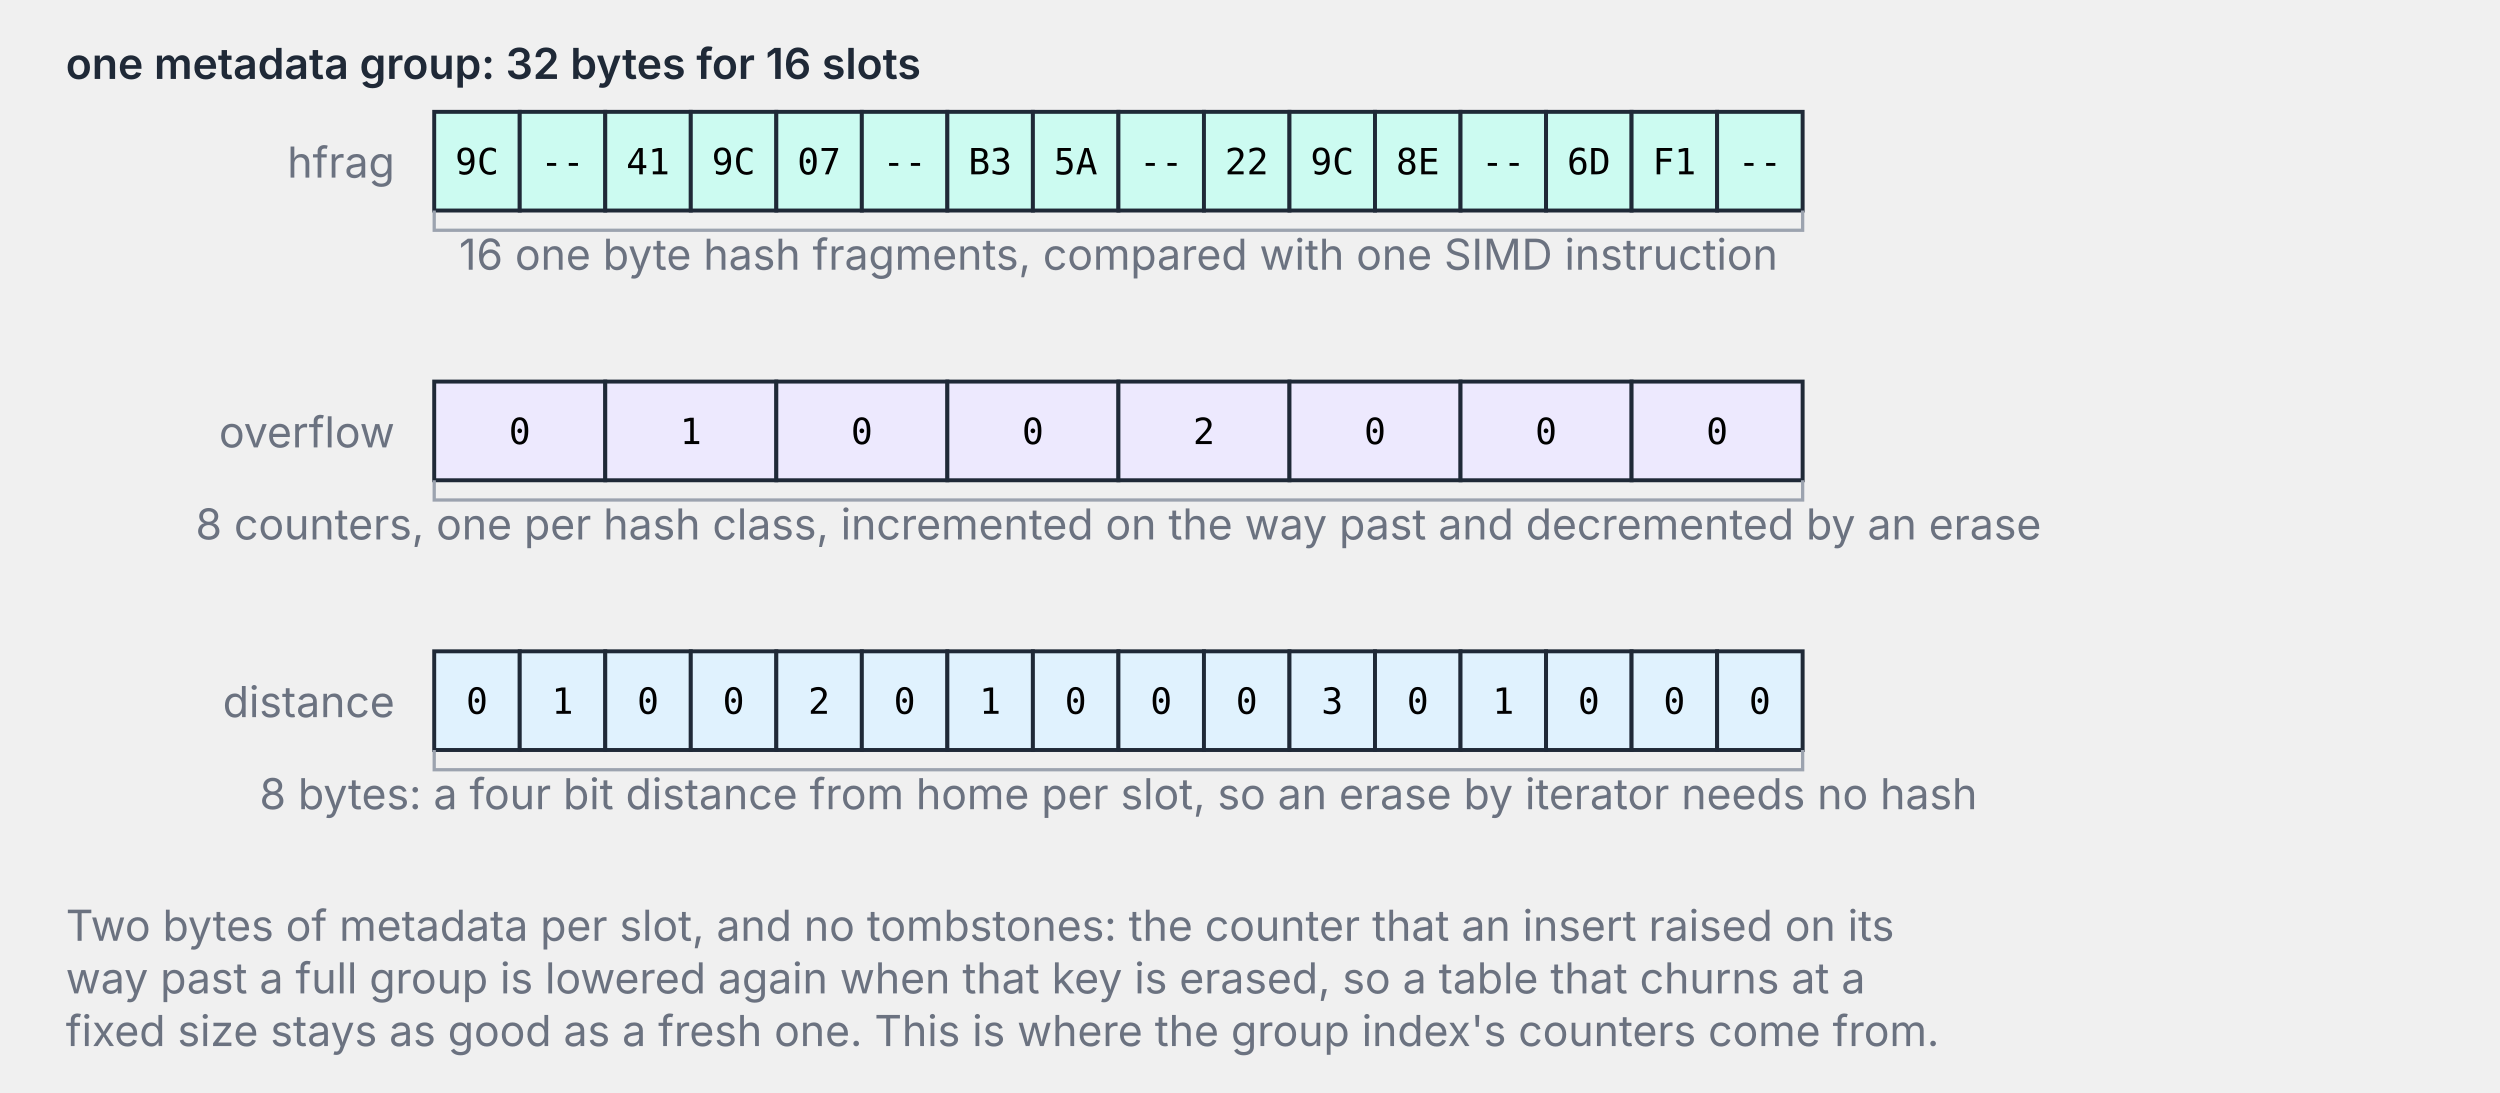
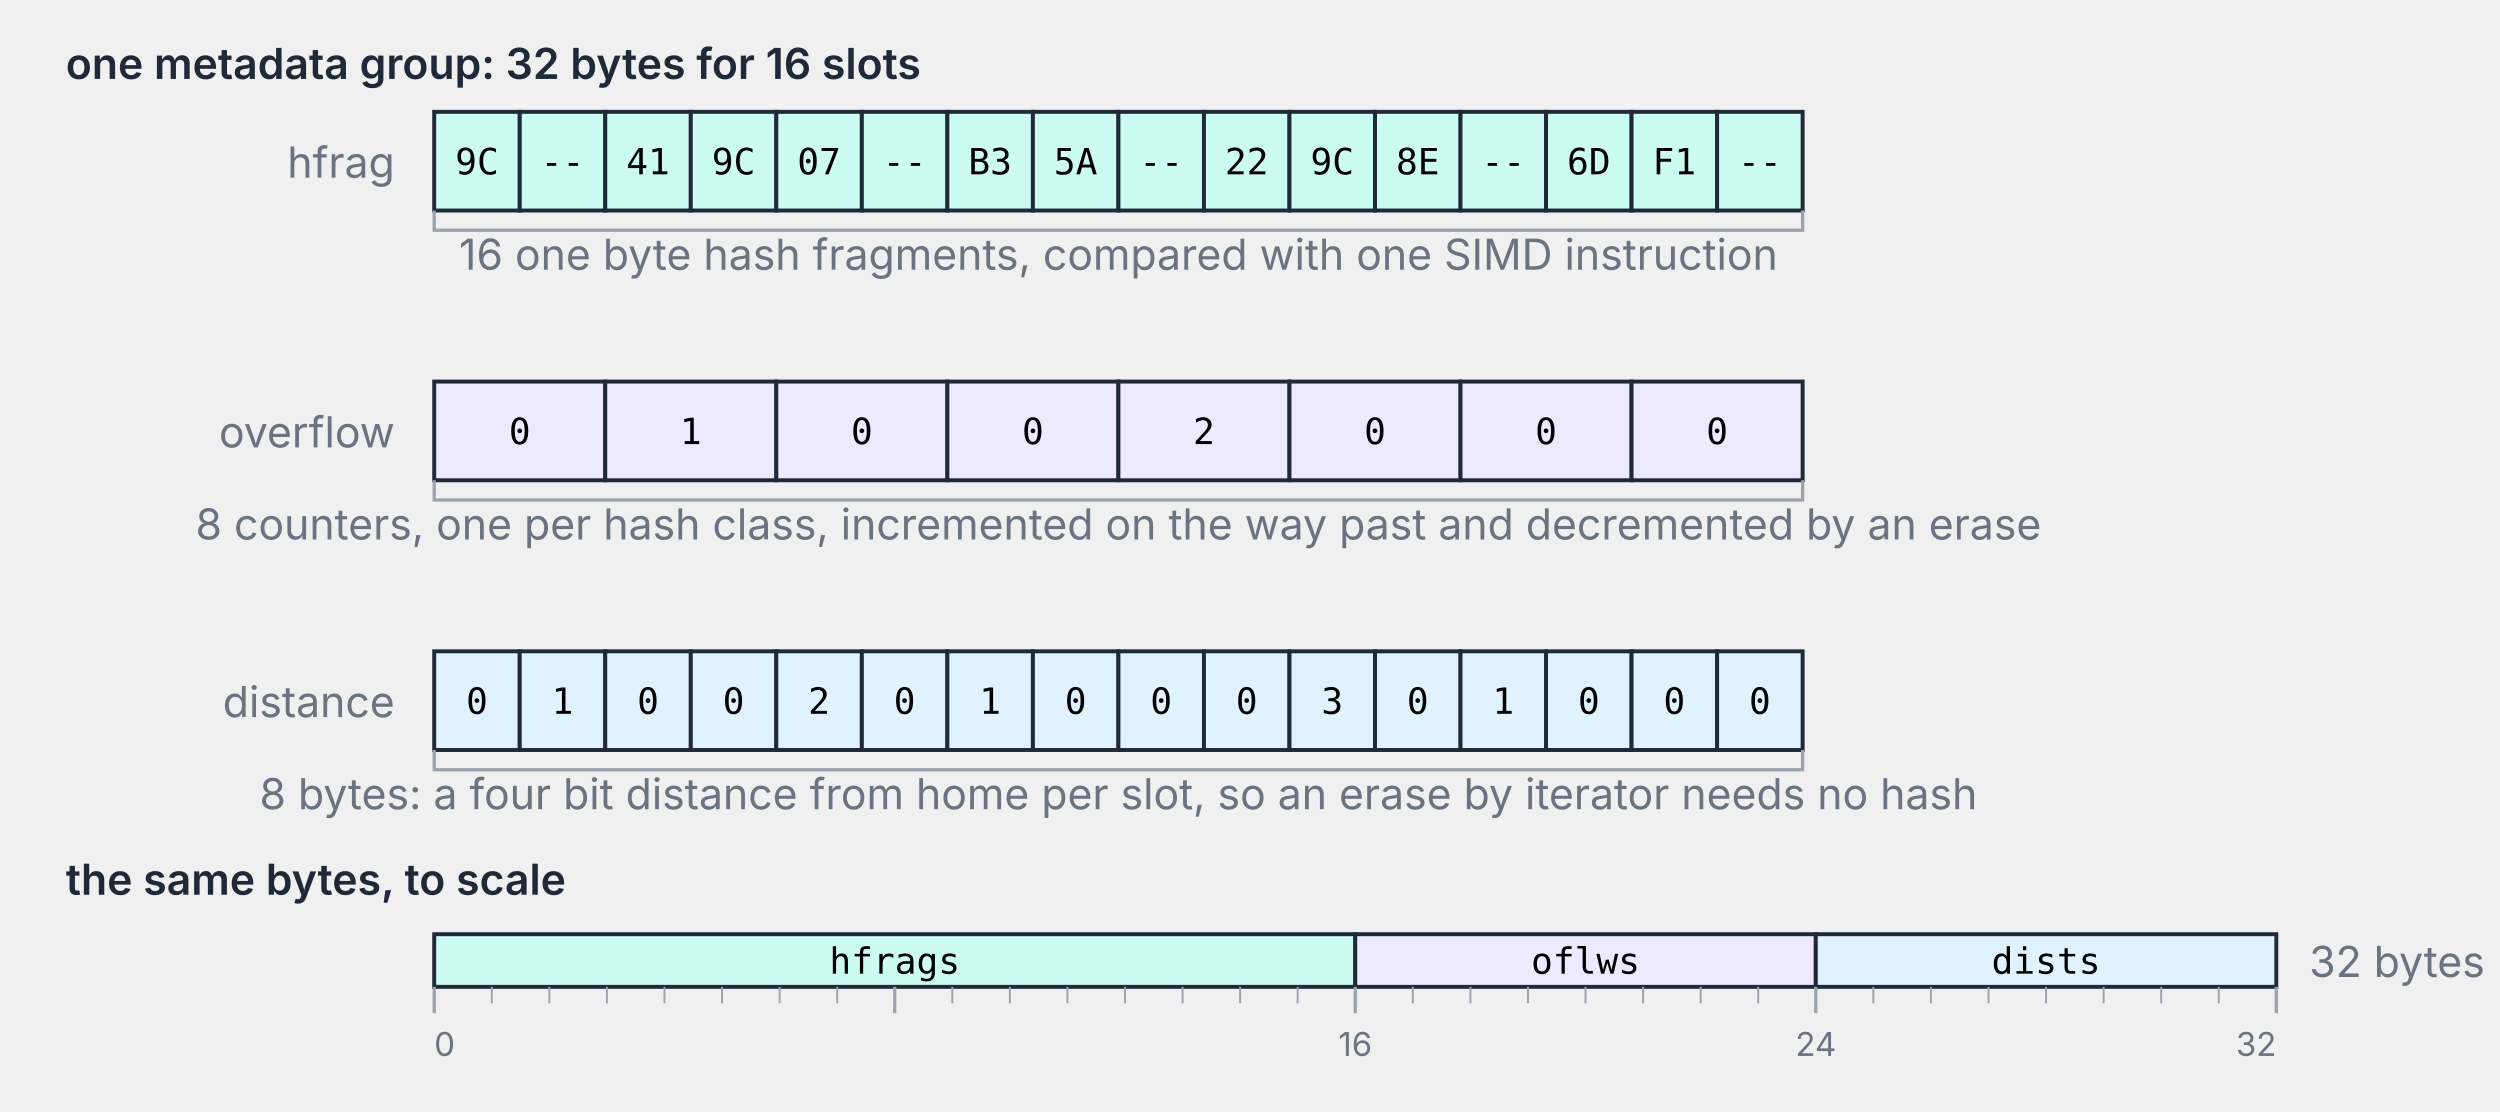
- <svg xmlns="http://www.w3.org/2000/svg" viewBox="0 0 760 332" font-family="Inter, system-ui, sans-serif" font-size="13">
+ <svg xmlns="http://www.w3.org/2000/svg" viewBox="0 0 760 338" font-family="Inter, system-ui, sans-serif" font-size="13">
  <style>
    .mono{font-family:ui-monospace,Menlo,Consolas,monospace;font-size:11px}
    .muted{fill:#6b7280}
    .lbl{fill:#1f2937;font-size:12px}
    .hd{fill:#1f2937;font-weight:600}
    .cell{fill:#fff;stroke:#1f2937;stroke-width:1.2}
    .fp{fill:#ccfbf1}
    .dist{fill:#e0f2fe}
    .idx{fill:#fef3c7}
    .ovf{fill:#ede9fe}
    .payload{fill:#f1f5f9}
    .sent{fill:url(#hatch);stroke:#9ca3af;stroke-width:1.2}
    .arrow{stroke:#0f766e;stroke-width:1.6;fill:none;marker-end:url(#head)}
    .thin{stroke:#9ca3af;stroke-width:1;fill:none}
  </style>
  <defs>
    <pattern id="hatch" width="6" height="6" patternUnits="userSpaceOnUse" patternTransform="rotate(45)">
      <line x1="0" y1="0" x2="0" y2="6" stroke="#d1d5db" stroke-width="2" />
    </pattern>
    <marker id="head" markerWidth="8" markerHeight="8" refX="6" refY="4" orient="auto">
      <path d="M0,0 L8,4 L0,8 z" fill="#0f766e" />
    </marker>
  </defs>
  <text x="20" y="24" class="hd" text-anchor="start">one metadata group: 32 bytes for 16 slots</text>
  <rect x="132" y="34" width="26" height="30" class="cell fp" />
  <text x="145" y="53" class="mono" text-anchor="middle" font-size="11">9C</text>
  <rect x="158" y="34" width="26" height="30" class="cell fp" />
  <text x="171" y="53" class="mono" text-anchor="middle" font-size="11">--</text>
  <rect x="184" y="34" width="26" height="30" class="cell fp" />
  <text x="197" y="53" class="mono" text-anchor="middle" font-size="11">41</text>
  <rect x="210" y="34" width="26" height="30" class="cell fp" />
  <text x="223" y="53" class="mono" text-anchor="middle" font-size="11">9C</text>
  <rect x="236" y="34" width="26" height="30" class="cell fp" />
  <text x="249" y="53" class="mono" text-anchor="middle" font-size="11">07</text>
  <rect x="262" y="34" width="26" height="30" class="cell fp" />
  <text x="275" y="53" class="mono" text-anchor="middle" font-size="11">--</text>
  <rect x="288" y="34" width="26" height="30" class="cell fp" />
  <text x="301" y="53" class="mono" text-anchor="middle" font-size="11">B3</text>
  <rect x="314" y="34" width="26" height="30" class="cell fp" />
  <text x="327" y="53" class="mono" text-anchor="middle" font-size="11">5A</text>
  <rect x="340" y="34" width="26" height="30" class="cell fp" />
  <text x="353" y="53" class="mono" text-anchor="middle" font-size="11">--</text>
  <rect x="366" y="34" width="26" height="30" class="cell fp" />
  <text x="379" y="53" class="mono" text-anchor="middle" font-size="11">22</text>
  <rect x="392" y="34" width="26" height="30" class="cell fp" />
  <text x="405" y="53" class="mono" text-anchor="middle" font-size="11">9C</text>
  <rect x="418" y="34" width="26" height="30" class="cell fp" />
  <text x="431" y="53" class="mono" text-anchor="middle" font-size="11">8E</text>
  <rect x="444" y="34" width="26" height="30" class="cell fp" />
  <text x="457" y="53" class="mono" text-anchor="middle" font-size="11">--</text>
  <rect x="470" y="34" width="26" height="30" class="cell fp" />
  <text x="483" y="53" class="mono" text-anchor="middle" font-size="11">6D</text>
  <rect x="496" y="34" width="26" height="30" class="cell fp" />
  <text x="509" y="53" class="mono" text-anchor="middle" font-size="11">F1</text>
  <rect x="522" y="34" width="26" height="30" class="cell fp" />
  <text x="535" y="53" class="mono" text-anchor="middle" font-size="11">--</text>
  <text x="120" y="54" class="muted" text-anchor="end">hfrag</text>
  <path d="M132,64 L132,70 L548,70 L548,64" class="thin" />
  <text x="340" y="82" class="muted" text-anchor="middle">16 one byte hash fragments, compared with one SIMD instruction</text>
  <rect x="132" y="116" width="52" height="30" class="cell ovf" />
  <text x="158" y="135" class="mono" text-anchor="middle" font-size="11">0</text>
  <rect x="184" y="116" width="52" height="30" class="cell ovf" />
  <text x="210" y="135" class="mono" text-anchor="middle" font-size="11">1</text>
  <rect x="236" y="116" width="52" height="30" class="cell ovf" />
  <text x="262" y="135" class="mono" text-anchor="middle" font-size="11">0</text>
  <rect x="288" y="116" width="52" height="30" class="cell ovf" />
  <text x="314" y="135" class="mono" text-anchor="middle" font-size="11">0</text>
  <rect x="340" y="116" width="52" height="30" class="cell ovf" />
  <text x="366" y="135" class="mono" text-anchor="middle" font-size="11">2</text>
  <rect x="392" y="116" width="52" height="30" class="cell ovf" />
  <text x="418" y="135" class="mono" text-anchor="middle" font-size="11">0</text>
  <rect x="444" y="116" width="52" height="30" class="cell ovf" />
  <text x="470" y="135" class="mono" text-anchor="middle" font-size="11">0</text>
  <rect x="496" y="116" width="52" height="30" class="cell ovf" />
  <text x="522" y="135" class="mono" text-anchor="middle" font-size="11">0</text>
  <text x="120" y="136" class="muted" text-anchor="end">overflow</text>
  <path d="M132,146 L132,152 L548,152 L548,146" class="thin" />
  <text x="340" y="164" class="muted" text-anchor="middle">8 counters, one per hash class, incremented on the way past and decremented by an erase</text>
  <rect x="132" y="198" width="26" height="30" class="cell dist" />
  <text x="145" y="217" class="mono" text-anchor="middle" font-size="11">0</text>
  <rect x="158" y="198" width="26" height="30" class="cell dist" />
  <text x="171" y="217" class="mono" text-anchor="middle" font-size="11">1</text>
  <rect x="184" y="198" width="26" height="30" class="cell dist" />
  <text x="197" y="217" class="mono" text-anchor="middle" font-size="11">0</text>
  <rect x="210" y="198" width="26" height="30" class="cell dist" />
  <text x="223" y="217" class="mono" text-anchor="middle" font-size="11">0</text>
  <rect x="236" y="198" width="26" height="30" class="cell dist" />
  <text x="249" y="217" class="mono" text-anchor="middle" font-size="11">2</text>
  <rect x="262" y="198" width="26" height="30" class="cell dist" />
  <text x="275" y="217" class="mono" text-anchor="middle" font-size="11">0</text>
  <rect x="288" y="198" width="26" height="30" class="cell dist" />
  <text x="301" y="217" class="mono" text-anchor="middle" font-size="11">1</text>
  <rect x="314" y="198" width="26" height="30" class="cell dist" />
  <text x="327" y="217" class="mono" text-anchor="middle" font-size="11">0</text>
  <rect x="340" y="198" width="26" height="30" class="cell dist" />
  <text x="353" y="217" class="mono" text-anchor="middle" font-size="11">0</text>
  <rect x="366" y="198" width="26" height="30" class="cell dist" />
  <text x="379" y="217" class="mono" text-anchor="middle" font-size="11">0</text>
  <rect x="392" y="198" width="26" height="30" class="cell dist" />
  <text x="405" y="217" class="mono" text-anchor="middle" font-size="11">3</text>
  <rect x="418" y="198" width="26" height="30" class="cell dist" />
  <text x="431" y="217" class="mono" text-anchor="middle" font-size="11">0</text>
  <rect x="444" y="198" width="26" height="30" class="cell dist" />
  <text x="457" y="217" class="mono" text-anchor="middle" font-size="11">1</text>
  <rect x="470" y="198" width="26" height="30" class="cell dist" />
  <text x="483" y="217" class="mono" text-anchor="middle" font-size="11">0</text>
  <rect x="496" y="198" width="26" height="30" class="cell dist" />
  <text x="509" y="217" class="mono" text-anchor="middle" font-size="11">0</text>
  <rect x="522" y="198" width="26" height="30" class="cell dist" />
  <text x="535" y="217" class="mono" text-anchor="middle" font-size="11">0</text>
  <text x="120" y="218" class="muted" text-anchor="end">distance</text>
  <path d="M132,228 L132,234 L548,234 L548,228" class="thin" />
  <text x="340" y="246" class="muted" text-anchor="middle">8 bytes: a four bit distance from home per slot, so an erase by iterator needs no hash</text>
-   <text x="20" y="286" class="muted" text-anchor="start">Two bytes of metadata per slot, and no tombstones: the counter that an insert raised on its</text>
-   <text x="20" y="302" class="muted" text-anchor="start">way past a full group is lowered again when that key is erased, so a table that churns at a</text>
-   <text x="20" y="318" class="muted" text-anchor="start">fixed size stays as good as a fresh one. This is where the group index's counters come from.</text>
+   <text x="20" y="272" class="hd" text-anchor="start">the same bytes, to scale</text>
+   <rect x="132.0" y="284" width="280.0" height="16" class="cell fp" />
+   <text x="272.0" y="296" class="mono" text-anchor="middle" font-size="9">hfrags</text>
+   <rect x="412.0" y="284" width="140.0" height="16" class="cell ovf" />
+   <text x="482.0" y="296" class="mono" text-anchor="middle" font-size="9">oflws</text>
+   <rect x="552.0" y="284" width="140.0" height="16" class="cell dist" />
+   <text x="622.0" y="296" class="mono" text-anchor="middle" font-size="9">dists</text>
+   <line x1="132.0" y1="300" x2="132.0" y2="308" stroke="#9ca3af" stroke-width="1" />
+   <line x1="149.5" y1="300" x2="149.5" y2="305" stroke="#9ca3af" stroke-width="0.6" />
+   <line x1="167.0" y1="300" x2="167.0" y2="305" stroke="#9ca3af" stroke-width="0.6" />
+   <line x1="184.5" y1="300" x2="184.5" y2="305" stroke="#9ca3af" stroke-width="0.6" />
+   <line x1="202.0" y1="300" x2="202.0" y2="305" stroke="#9ca3af" stroke-width="0.6" />
+   <line x1="219.5" y1="300" x2="219.5" y2="305" stroke="#9ca3af" stroke-width="0.6" />
+   <line x1="237.0" y1="300" x2="237.0" y2="305" stroke="#9ca3af" stroke-width="0.6" />
+   <line x1="254.5" y1="300" x2="254.5" y2="305" stroke="#9ca3af" stroke-width="0.6" />
+   <line x1="272.0" y1="300" x2="272.0" y2="308" stroke="#9ca3af" stroke-width="1" />
+   <line x1="289.5" y1="300" x2="289.5" y2="305" stroke="#9ca3af" stroke-width="0.6" />
+   <line x1="307.0" y1="300" x2="307.0" y2="305" stroke="#9ca3af" stroke-width="0.6" />
+   <line x1="324.5" y1="300" x2="324.5" y2="305" stroke="#9ca3af" stroke-width="0.6" />
+   <line x1="342.0" y1="300" x2="342.0" y2="305" stroke="#9ca3af" stroke-width="0.6" />
+   <line x1="359.5" y1="300" x2="359.5" y2="305" stroke="#9ca3af" stroke-width="0.6" />
+   <line x1="377.0" y1="300" x2="377.0" y2="305" stroke="#9ca3af" stroke-width="0.6" />
+   <line x1="394.5" y1="300" x2="394.5" y2="305" stroke="#9ca3af" stroke-width="0.6" />
+   <line x1="412.0" y1="300" x2="412.0" y2="308" stroke="#9ca3af" stroke-width="1" />
+   <line x1="429.5" y1="300" x2="429.5" y2="305" stroke="#9ca3af" stroke-width="0.6" />
+   <line x1="447.0" y1="300" x2="447.0" y2="305" stroke="#9ca3af" stroke-width="0.6" />
+   <line x1="464.5" y1="300" x2="464.5" y2="305" stroke="#9ca3af" stroke-width="0.6" />
+   <line x1="482.0" y1="300" x2="482.0" y2="305" stroke="#9ca3af" stroke-width="0.6" />
+   <line x1="499.5" y1="300" x2="499.5" y2="305" stroke="#9ca3af" stroke-width="0.6" />
+   <line x1="517.0" y1="300" x2="517.0" y2="305" stroke="#9ca3af" stroke-width="0.6" />
+   <line x1="534.5" y1="300" x2="534.5" y2="305" stroke="#9ca3af" stroke-width="0.6" />
+   <line x1="552.0" y1="300" x2="552.0" y2="308" stroke="#9ca3af" stroke-width="1" />
+   <line x1="569.5" y1="300" x2="569.5" y2="305" stroke="#9ca3af" stroke-width="0.6" />
+   <line x1="587.0" y1="300" x2="587.0" y2="305" stroke="#9ca3af" stroke-width="0.6" />
+   <line x1="604.5" y1="300" x2="604.5" y2="305" stroke="#9ca3af" stroke-width="0.6" />
+   <line x1="622.0" y1="300" x2="622.0" y2="305" stroke="#9ca3af" stroke-width="0.6" />
+   <line x1="639.5" y1="300" x2="639.5" y2="305" stroke="#9ca3af" stroke-width="0.6" />
+   <line x1="657.0" y1="300" x2="657.0" y2="305" stroke="#9ca3af" stroke-width="0.6" />
+   <line x1="674.5" y1="300" x2="674.5" y2="305" stroke="#9ca3af" stroke-width="0.6" />
+   <line x1="692.0" y1="300" x2="692.0" y2="308" stroke="#9ca3af" stroke-width="1" />
+   <text x="132.0" y="321" class="muted" text-anchor="start" font-size="10">0</text>
+   <text x="412.0" y="321" class="muted" text-anchor="middle" font-size="10">16</text>
+   <text x="552.0" y="321" class="muted" text-anchor="middle" font-size="10">24</text>
+   <text x="692.0" y="321" class="muted" text-anchor="end" font-size="10">32</text>
+   <text x="702" y="297" class="muted" text-anchor="start">32 bytes</text>
</svg>
